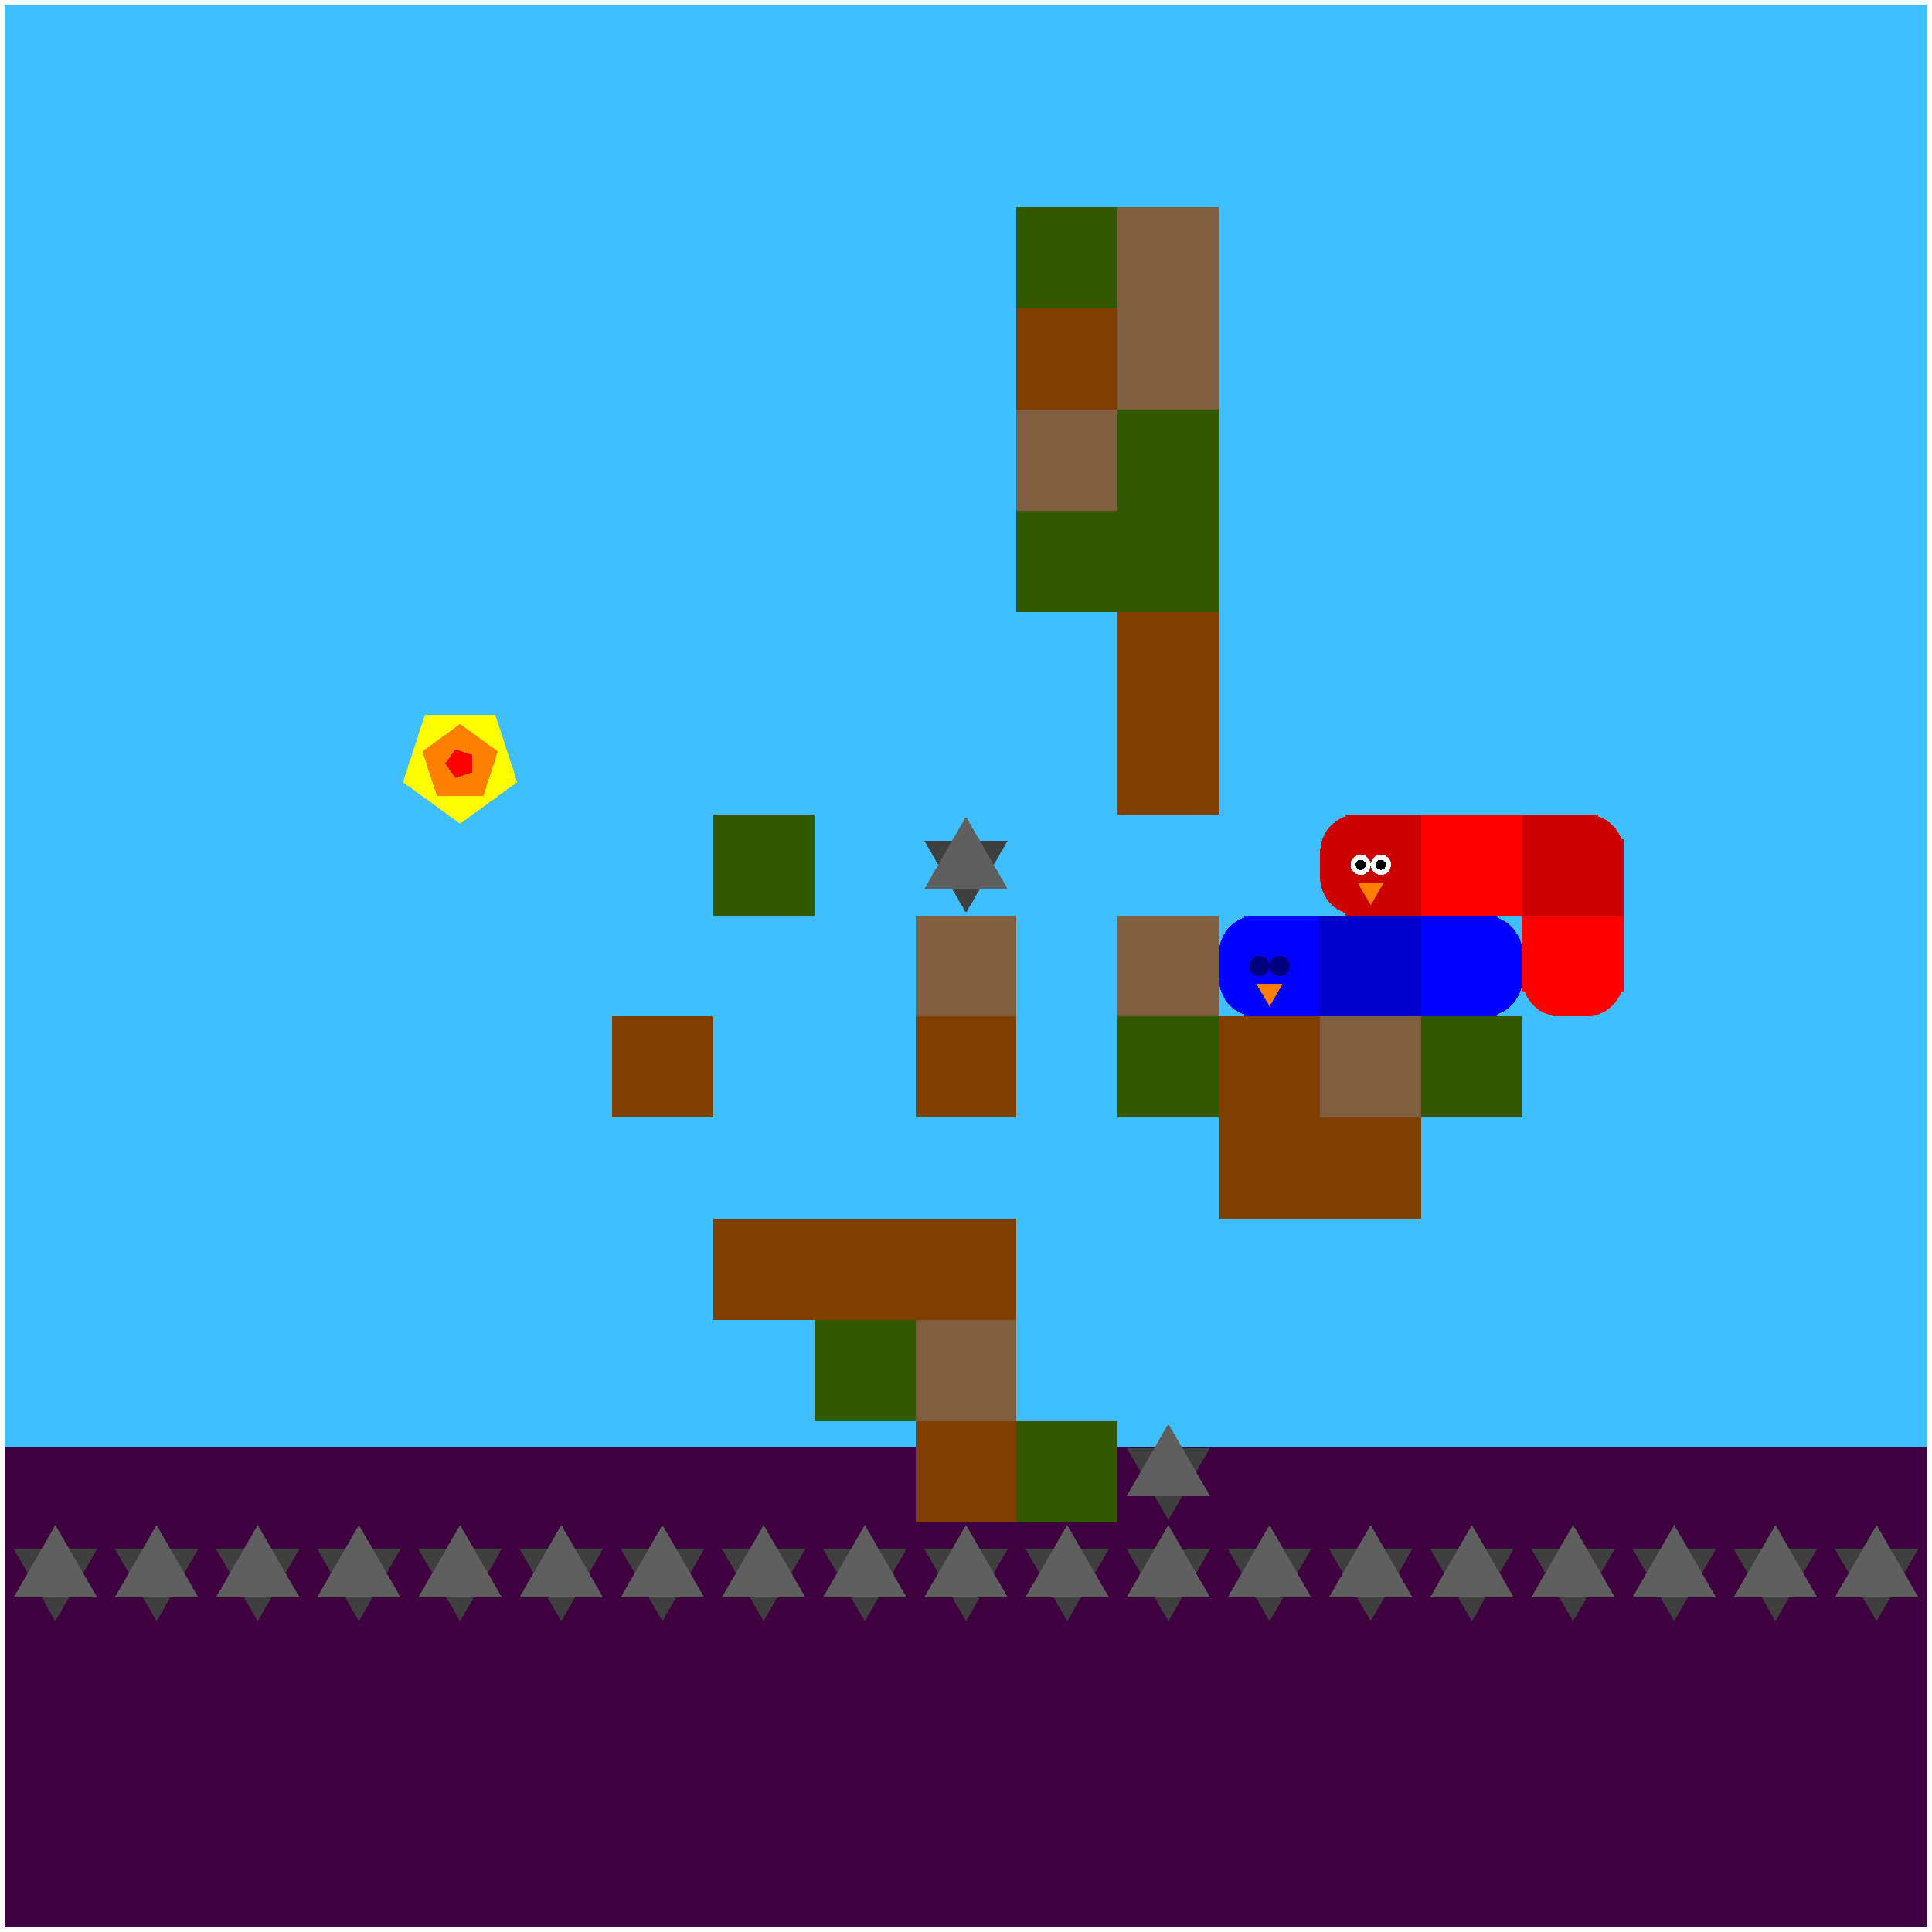
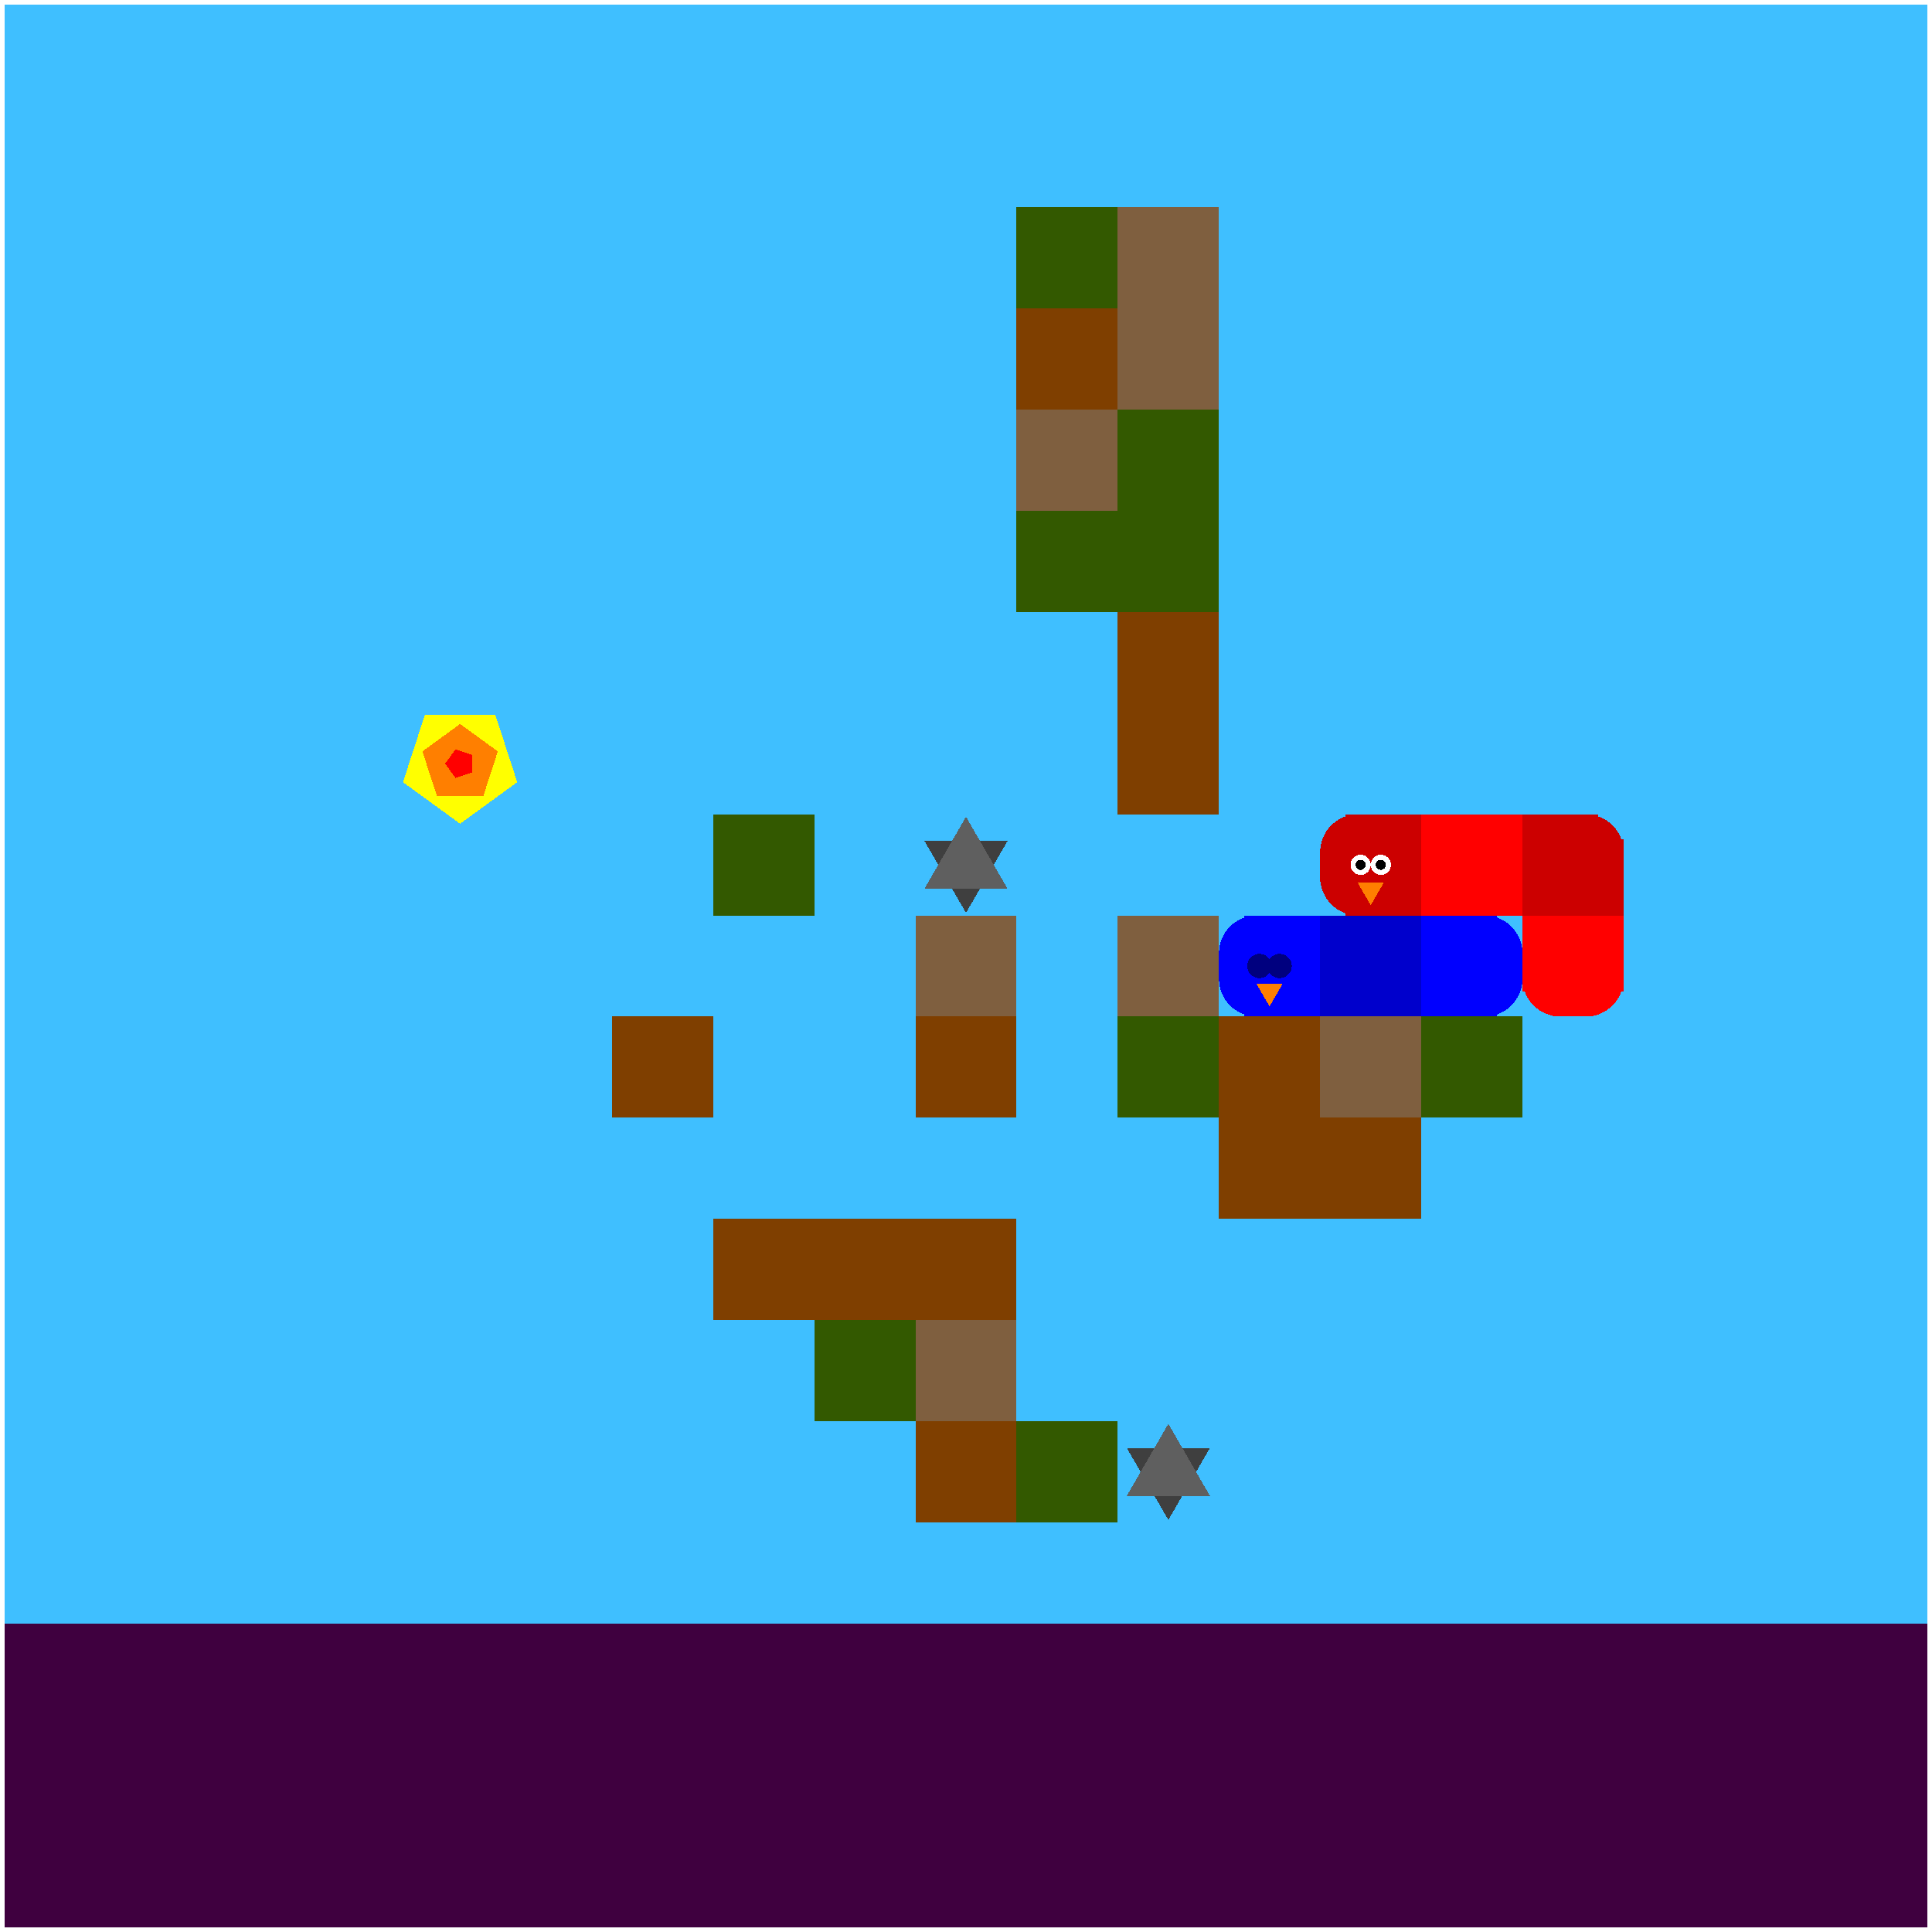
<svg xmlns="http://www.w3.org/2000/svg" version="1.1" width="403" height="403" viewBox="-1 -1 402 402" preserveAspectRatio="none" shape-rendering="crispEdges">
-   <rect x="0" y="0" width="400" height="300" style="fill:rgb(63,191,255);" />
-   <rect x="0" y="300" width="400" height="100" style="fill:rgb(63,0,63);" />
-   <polygon points="10.526,336.316 19.187,321.316 1.866,321.316 10.526,336.316 " style="fill:rgb(63,63,63)" />
-   <polygon points="19.187,331.316 10.526,316.316 1.866,331.316 19.187,331.316 " style="fill:rgb(95,95,95)" />
-   <polygon points="31.579,336.316 40.239,321.316 22.919,321.316 31.579,336.316 " style="fill:rgb(63,63,63)" />
-   <polygon points="40.239,331.316 31.579,316.316 22.919,331.316 40.239,331.316 " style="fill:rgb(95,95,95)" />
-   <polygon points="52.632,336.316 61.292,321.316 43.971,321.316 52.632,336.316 " style="fill:rgb(63,63,63)" />
-   <polygon points="61.292,331.316 52.632,316.316 43.971,331.316 61.292,331.316 " style="fill:rgb(95,95,95)" />
-   <polygon points="73.684,336.316 82.344,321.316 65.024,321.316 73.684,336.316 " style="fill:rgb(63,63,63)" />
-   <polygon points="82.344,331.316 73.684,316.316 65.024,331.316 82.344,331.316 " style="fill:rgb(95,95,95)" />
-   <polygon points="94.737,167.895 104.247,160.985 100.615,149.805 88.859,149.805 85.226,160.985 94.737,167.895 " style="fill:rgb(255,255,0)" />
-   <polygon points="98.616,163.234 101.014,155.855 94.737,151.295 88.46,155.855 90.857,163.234 98.616,163.234 " style="fill:rgb(255,127,0)" />
-   <polygon points="96.759,159.364 96.759,156.425 93.964,155.517 92.237,157.895 93.964,160.272 96.759,159.364 " style="fill:rgb(255,0,0)" />
-   <polygon points="94.737,336.316 103.397,321.316 86.077,321.316 94.737,336.316 " style="fill:rgb(63,63,63)" />
-   <polygon points="103.397,331.316 94.737,316.316 86.077,331.316 103.397,331.316 " style="fill:rgb(95,95,95)" />
-   <polygon points="115.789,336.316 124.45,321.316 107.129,321.316 115.789,336.316 " style="fill:rgb(63,63,63)" />
-   <polygon points="124.45,331.316 115.789,316.316 107.129,331.316 124.45,331.316 " style="fill:rgb(95,95,95)" />
+   <rect x="0" y="0" width="400" height="400" style="fill:rgb(63,191,255);" />
+   <rect x="0" y="336.842" width="400" height="63.158" style="fill:rgb(63,0,63);" />
  <rect x="126.316" y="210.526" width="21.053" height="21.053" style="fill:rgb(127,63,0);" />
-   <polygon points="136.842,336.316 145.502,321.316 128.182,321.316 136.842,336.316 " style="fill:rgb(63,63,63)" />
-   <polygon points="145.502,331.316 136.842,316.316 128.182,331.316 145.502,331.316 " style="fill:rgb(95,95,95)" />
  <rect x="147.368" y="168.421" width="21.053" height="21.053" style="fill:rgb(51,89,0);" />
-   <rect x="147.368" y="252.632" width="21.053" height="21.053" style="fill:rgb(127,63,0);" />
-   <polygon points="157.895,336.316 166.555,321.316 149.234,321.316 157.895,336.316 " style="fill:rgb(63,63,63)" />
-   <polygon points="166.555,331.316 157.895,316.316 149.234,331.316 166.555,331.316 " style="fill:rgb(95,95,95)" />
-   <rect x="168.421" y="252.632" width="21.053" height="21.053" style="fill:rgb(127,63,0);" />
+   <g style="fill:rgb(127,63,0);">
+     <rect x="147.368" y="252.632" width="21.053" height="21.053" />
+     <rect x="168.421" y="252.632" width="21.053" height="21.053" />
+   </g>
  <rect x="168.421" y="273.684" width="21.053" height="21.053" style="fill:rgb(51,89,0);" />
-   <polygon points="178.947,336.316 187.608,321.316 170.287,321.316 178.947,336.316 " style="fill:rgb(63,63,63)" />
-   <polygon points="187.608,331.316 178.947,316.316 170.287,331.316 187.608,331.316 " style="fill:rgb(95,95,95)" />
  <polygon points="200,188.947 208.66,173.947 191.34,173.947 200,188.947 " style="fill:rgb(63,63,63)" />
  <polygon points="208.66,183.947 200,168.947 191.34,183.947 208.66,183.947 " style="fill:rgb(95,95,95)" />
  <rect x="189.474" y="189.474" width="21.053" height="21.053" style="fill:rgb(127,95,63);" />
  <g style="fill:rgb(127,63,0);">
    <rect x="189.474" y="210.526" width="21.053" height="21.053" />
    <rect x="189.474" y="252.632" width="21.053" height="21.053" />
  </g>
  <rect x="189.474" y="273.684" width="21.053" height="21.053" style="fill:rgb(127,95,63);" />
  <rect x="189.474" y="294.737" width="21.053" height="21.053" style="fill:rgb(127,63,0);" />
-   <polygon points="200,336.316 208.66,321.316 191.34,321.316 200,336.316 " style="fill:rgb(63,63,63)" />
-   <polygon points="208.66,331.316 200,316.316 191.34,331.316 208.66,331.316 " style="fill:rgb(95,95,95)" />
  <rect x="210.526" y="42.105" width="21.053" height="21.053" style="fill:rgb(51,89,0);" />
  <rect x="210.526" y="63.158" width="21.053" height="21.053" style="fill:rgb(127,63,0);" />
  <rect x="210.526" y="84.211" width="21.053" height="21.053" style="fill:rgb(127,95,63);" />
  <g style="fill:rgb(51,89,0);">
    <rect x="210.526" y="105.263" width="21.053" height="21.053" />
    <rect x="210.526" y="294.737" width="21.053" height="21.053" />
  </g>
-   <polygon points="221.053,336.316 229.713,321.316 212.392,321.316 221.053,336.316 " style="fill:rgb(63,63,63)" />
-   <polygon points="229.713,331.316 221.053,316.316 212.392,331.316 229.713,331.316 " style="fill:rgb(95,95,95)" />
  <g style="fill:rgb(127,95,63);">
    <rect x="231.579" y="42.105" width="21.053" height="21.053" />
    <rect x="231.579" y="63.158" width="21.053" height="21.053" />
  </g>
  <g style="fill:rgb(51,89,0);">
    <rect x="231.579" y="84.211" width="21.053" height="21.053" />
    <rect x="231.579" y="105.263" width="21.053" height="21.053" />
  </g>
  <g style="fill:rgb(127,63,0);">
    <rect x="231.579" y="126.316" width="21.053" height="21.053" />
    <rect x="231.579" y="147.368" width="21.053" height="21.053" />
  </g>
  <rect x="231.579" y="189.474" width="21.053" height="21.053" style="fill:rgb(127,95,63);" />
  <rect x="231.579" y="210.526" width="21.053" height="21.053" style="fill:rgb(51,89,0);" />
  <polygon points="242.105,315.263 250.766,300.263 233.445,300.263 242.105,315.263 " style="fill:rgb(63,63,63)" />
  <polygon points="250.766,310.263 242.105,295.263 233.445,310.263 250.766,310.263 " style="fill:rgb(95,95,95)" />
-   <polygon points="242.105,336.316 250.766,321.316 233.445,321.316 242.105,336.316 " style="fill:rgb(63,63,63)" />
-   <polygon points="250.766,331.316 242.105,316.316 233.445,331.316 250.766,331.316 " style="fill:rgb(95,95,95)" />
  <g style="fill:rgb(127,63,0);">
    <rect x="252.632" y="210.526" width="21.053" height="21.053" />
    <rect x="252.632" y="231.579" width="21.053" height="21.053" />
  </g>
-   <polygon points="263.158,336.316 271.818,321.316 254.498,321.316 263.158,336.316 " style="fill:rgb(63,63,63)" />
-   <polygon points="271.818,331.316 263.158,316.316 254.498,331.316 271.818,331.316 " style="fill:rgb(95,95,95)" />
  <rect x="273.684" y="210.526" width="21.053" height="21.053" style="fill:rgb(127,95,63);" />
  <rect x="273.684" y="231.579" width="21.053" height="21.053" style="fill:rgb(127,63,0);" />
-   <polygon points="284.211,336.316 292.871,321.316 275.55,321.316 284.211,336.316 " style="fill:rgb(63,63,63)" />
-   <polygon points="292.871,331.316 284.211,316.316 275.55,331.316 292.871,331.316 " style="fill:rgb(95,95,95)" />
  <rect x="294.737" y="210.526" width="21.053" height="21.053" style="fill:rgb(51,89,0);" />
-   <polygon points="305.263,336.316 313.923,321.316 296.603,321.316 305.263,336.316 " style="fill:rgb(63,63,63)" />
-   <polygon points="313.923,331.316 305.263,316.316 296.603,331.316 313.923,331.316 " style="fill:rgb(95,95,95)" />
-   <polygon points="326.316,336.316 334.976,321.316 317.656,321.316 326.316,336.316 " style="fill:rgb(63,63,63)" />
-   <polygon points="334.976,331.316 326.316,316.316 317.656,331.316 334.976,331.316 " style="fill:rgb(95,95,95)" />
-   <polygon points="347.368,336.316 356.029,321.316 338.708,321.316 347.368,336.316 " style="fill:rgb(63,63,63)" />
-   <polygon points="356.029,331.316 347.368,316.316 338.708,331.316 356.029,331.316 " style="fill:rgb(95,95,95)" />
-   <polygon points="368.421,336.316 377.081,321.316 359.761,321.316 368.421,336.316 " style="fill:rgb(63,63,63)" />
-   <polygon points="377.081,331.316 368.421,316.316 359.761,331.316 377.081,331.316 " style="fill:rgb(95,95,95)" />
-   <polygon points="389.474,336.316 398.134,321.316 380.813,321.316 389.474,336.316 " style="fill:rgb(63,63,63)" />
-   <polygon points="398.134,331.316 389.474,316.316 380.813,331.316 398.134,331.316 " style="fill:rgb(95,95,95)" />
-   <polygon points="94.737,170.395 106.625,161.757 102.084,147.782 87.39,147.782 82.849,161.757 94.737,170.395 " style="fill:rgb(255,255,0)" />
-   <polygon points="99.586,164.569 102.583,155.345 94.737,149.645 86.891,155.345 89.888,164.569 99.586,164.569 " style="fill:rgb(255,127,0)" />
-   <polygon points="97.265,159.732 97.265,156.058 93.771,154.923 91.612,157.895 93.771,160.867 97.265,159.732 " style="fill:rgb(255,0,0)" />
-   <g style="fill:rgb(204,0,0);">
-     <rect x="273.684" y="176.316" width="21.053" height="5.263" />
-     <rect x="281.579" y="168.421" width="5.263" height="21.053" />
-   </g>
-   <circle cx="281.579" cy="176.316" r="7.895" style="fill:rgb(204,0,0);stroke-width:1" />
-   <circle cx="281.579" cy="181.579" r="7.895" style="fill:rgb(204,0,0);stroke-width:1" />
-   <g style="fill:rgb(204,0,0);">
-     <rect x="278.947" y="168.421" width="15.789" height="15.789" />
-     <rect x="278.947" y="173.684" width="15.789" height="15.789" />
-   </g>
-   <circle cx="286.316" cy="178.947" r="2.105" style="fill:rgb(255,255,255);stroke-width:1" />
-   <circle cx="286.316" cy="178.947" r="1.053" style="fill:rgb(0,0,0);stroke-width:1" />
-   <circle cx="282.105" cy="178.947" r="2.105" style="fill:rgb(255,255,255);stroke-width:1" />
-   <circle cx="282.105" cy="178.947" r="1.053" style="fill:rgb(0,0,0);stroke-width:1" />
-   <polygon points="281.476,182.632 284.211,187.368 286.945,182.632 281.476,182.632 " style="fill:rgb(255,127,0)" />
  <g style="fill:rgb(255,0,0);">
    <rect x="294.737" y="176.316" width="21.053" height="5.263" />
    <rect x="302.632" y="168.421" width="5.263" height="21.053" />
    <rect x="294.737" y="168.421" width="15.789" height="15.789" />
    <rect x="294.737" y="173.684" width="15.789" height="15.789" />
    <rect x="300" y="168.421" width="15.789" height="15.789" />
    <rect x="300" y="173.684" width="15.789" height="15.789" />
  </g>
  <g style="fill:rgb(204,0,0);">
    <rect x="315.789" y="176.316" width="21.053" height="5.263" />
    <rect x="323.684" y="168.421" width="5.263" height="21.053" />
    <rect x="315.789" y="168.421" width="15.789" height="15.789" />
    <rect x="315.789" y="173.684" width="15.789" height="15.789" />
  </g>
  <circle cx="328.947" cy="176.316" r="7.895" style="fill:rgb(204,0,0);stroke-width:1" />
  <rect x="321.053" y="173.684" width="15.789" height="15.789" style="fill:rgb(204,0,0);" />
  <g style="fill:rgb(255,0,0);">
    <rect x="315.789" y="197.368" width="21.053" height="5.263" />
    <rect x="323.684" y="189.474" width="5.263" height="21.053" />
    <rect x="315.789" y="189.474" width="15.789" height="15.789" />
  </g>
  <circle cx="323.684" cy="202.632" r="7.895" style="fill:rgb(255,0,0);stroke-width:1" />
  <rect x="321.053" y="189.474" width="15.789" height="15.789" style="fill:rgb(255,0,0);" />
  <circle cx="328.947" cy="202.632" r="7.895" style="fill:rgb(255,0,0);stroke-width:1" />
-   <g style="fill:rgb(0,0,255);">
-     <rect x="252.632" y="197.368" width="21.053" height="5.263" />
-     <rect x="260.526" y="189.474" width="5.263" height="21.053" />
+   <g style="fill:rgb(204,0,0);">
+     <rect x="273.684" y="176.316" width="21.053" height="5.263" />
+     <rect x="281.579" y="168.421" width="5.263" height="21.053" />
  </g>
-   <circle cx="260.526" cy="197.368" r="7.895" style="fill:rgb(0,0,255);stroke-width:1" />
-   <circle cx="260.526" cy="202.632" r="7.895" style="fill:rgb(0,0,255);stroke-width:1" />
-   <g style="fill:rgb(0,0,255);">
-     <rect x="257.895" y="189.474" width="15.789" height="15.789" />
-     <rect x="257.895" y="194.737" width="15.789" height="15.789" />
+   <circle cx="281.579" cy="176.316" r="7.895" style="fill:rgb(204,0,0);stroke-width:1" />
+   <circle cx="281.579" cy="181.579" r="7.895" style="fill:rgb(204,0,0);stroke-width:1" />
+   <g style="fill:rgb(204,0,0);">
+     <rect x="278.947" y="168.421" width="15.789" height="15.789" />
+     <rect x="278.947" y="173.684" width="15.789" height="15.789" />
  </g>
-   <circle cx="265.263" cy="200" r="2.105" style="fill:rgb(0,0,127);stroke-width:1" />
-   <circle cx="261.053" cy="200" r="2.105" style="fill:rgb(0,0,127);stroke-width:1" />
-   <polygon points="260.423,203.684 263.158,208.421 265.893,203.684 260.423,203.684 " style="fill:rgb(255,127,0)" />
+   <circle cx="286.316" cy="178.947" r="2.105" style="fill:rgb(255,255,255);stroke-width:1" />
+   <circle cx="282.105" cy="178.947" r="2.105" style="fill:rgb(255,255,255);stroke-width:1" />
+   <circle cx="286.316" cy="178.947" r="1.053" style="fill:rgb(0,0,0);stroke-width:1" />
+   <circle cx="282.105" cy="178.947" r="1.053" style="fill:rgb(0,0,0);stroke-width:1" />
+   <polygon points="281.476,182.632 284.211,187.368 286.945,182.632 281.476,182.632 " style="fill:rgb(255,127,0)" />
  <g style="fill:rgb(0,0,204);">
    <rect x="273.684" y="197.368" width="21.053" height="5.263" />
    <rect x="281.579" y="189.474" width="5.263" height="21.053" />
    <rect x="273.684" y="189.474" width="15.789" height="15.789" />
    <rect x="273.684" y="194.737" width="15.789" height="15.789" />
    <rect x="278.947" y="189.474" width="15.789" height="15.789" />
    <rect x="278.947" y="194.737" width="15.789" height="15.789" />
  </g>
  <g style="fill:rgb(0,0,255);">
    <rect x="294.737" y="197.368" width="21.053" height="5.263" />
    <rect x="302.632" y="189.474" width="5.263" height="21.053" />
    <rect x="294.737" y="189.474" width="15.789" height="15.789" />
    <rect x="294.737" y="194.737" width="15.789" height="15.789" />
  </g>
  <circle cx="307.895" cy="197.368" r="7.895" style="fill:rgb(0,0,255);stroke-width:1" />
  <circle cx="307.895" cy="202.632" r="7.895" style="fill:rgb(0,0,255);stroke-width:1" />
+   <g style="fill:rgb(0,0,255);">
+     <rect x="252.632" y="197.368" width="21.053" height="5.263" />
+     <rect x="260.526" y="189.474" width="5.263" height="21.053" />
+   </g>
+   <circle cx="260.526" cy="197.368" r="7.895" style="fill:rgb(0,0,255);stroke-width:1" />
+   <circle cx="260.526" cy="202.632" r="7.895" style="fill:rgb(0,0,255);stroke-width:1" />
+   <g style="fill:rgb(0,0,255);">
+     <rect x="257.895" y="189.474" width="15.789" height="15.789" />
+     <rect x="257.895" y="194.737" width="15.789" height="15.789" />
+   </g>
+   <circle cx="265.263" cy="200" r="2.526" style="fill:rgb(0,0,127);stroke-width:1" />
+   <circle cx="261.053" cy="200" r="2.526" style="fill:rgb(0,0,127);stroke-width:1" />
+   <polygon points="260.423,203.684 263.158,208.421 265.893,203.684 260.423,203.684 " style="fill:rgb(255,127,0)" />
+   <polygon points="94.737,170.395 106.625,161.757 102.084,147.782 87.39,147.782 82.849,161.757 94.737,170.395 " style="fill:rgb(255,255,0)" />
+   <polygon points="99.586,164.569 102.583,155.345 94.737,149.645 86.891,155.345 89.888,164.569 99.586,164.569 " style="fill:rgb(255,127,0)" />
+   <polygon points="97.265,159.732 97.265,156.058 93.771,154.923 91.612,157.895 93.771,160.867 97.265,159.732 " style="fill:rgb(255,0,0)" />
</svg>
